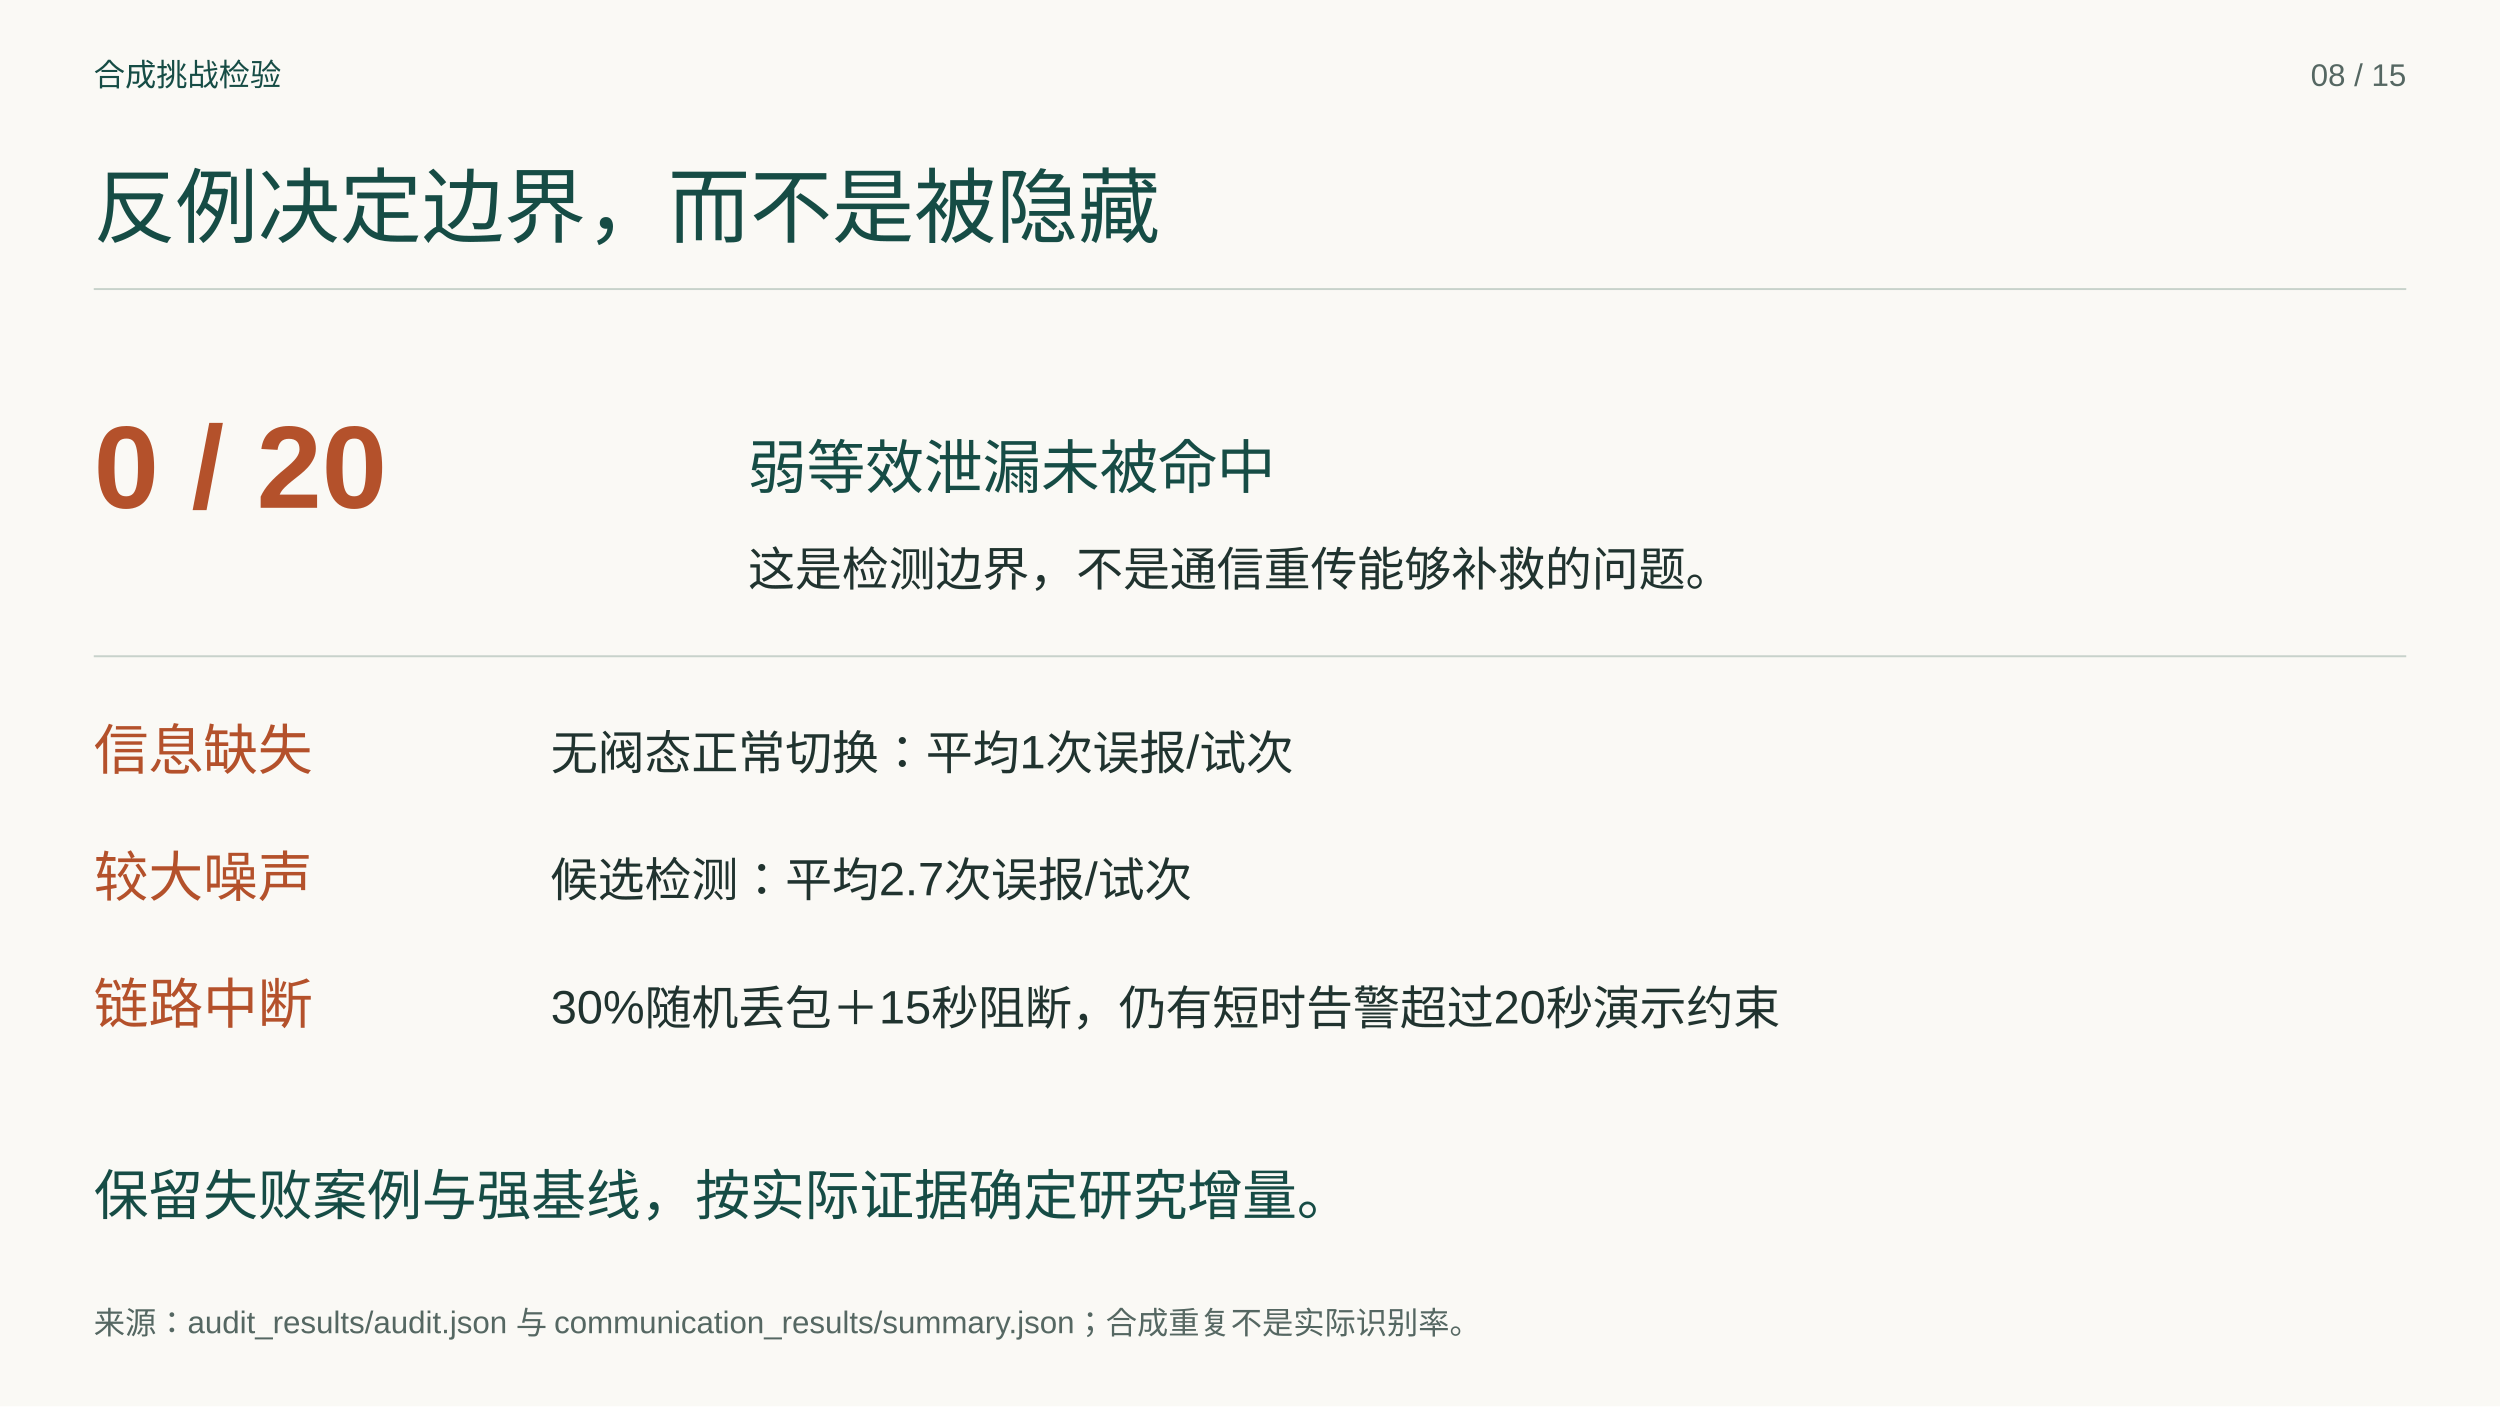
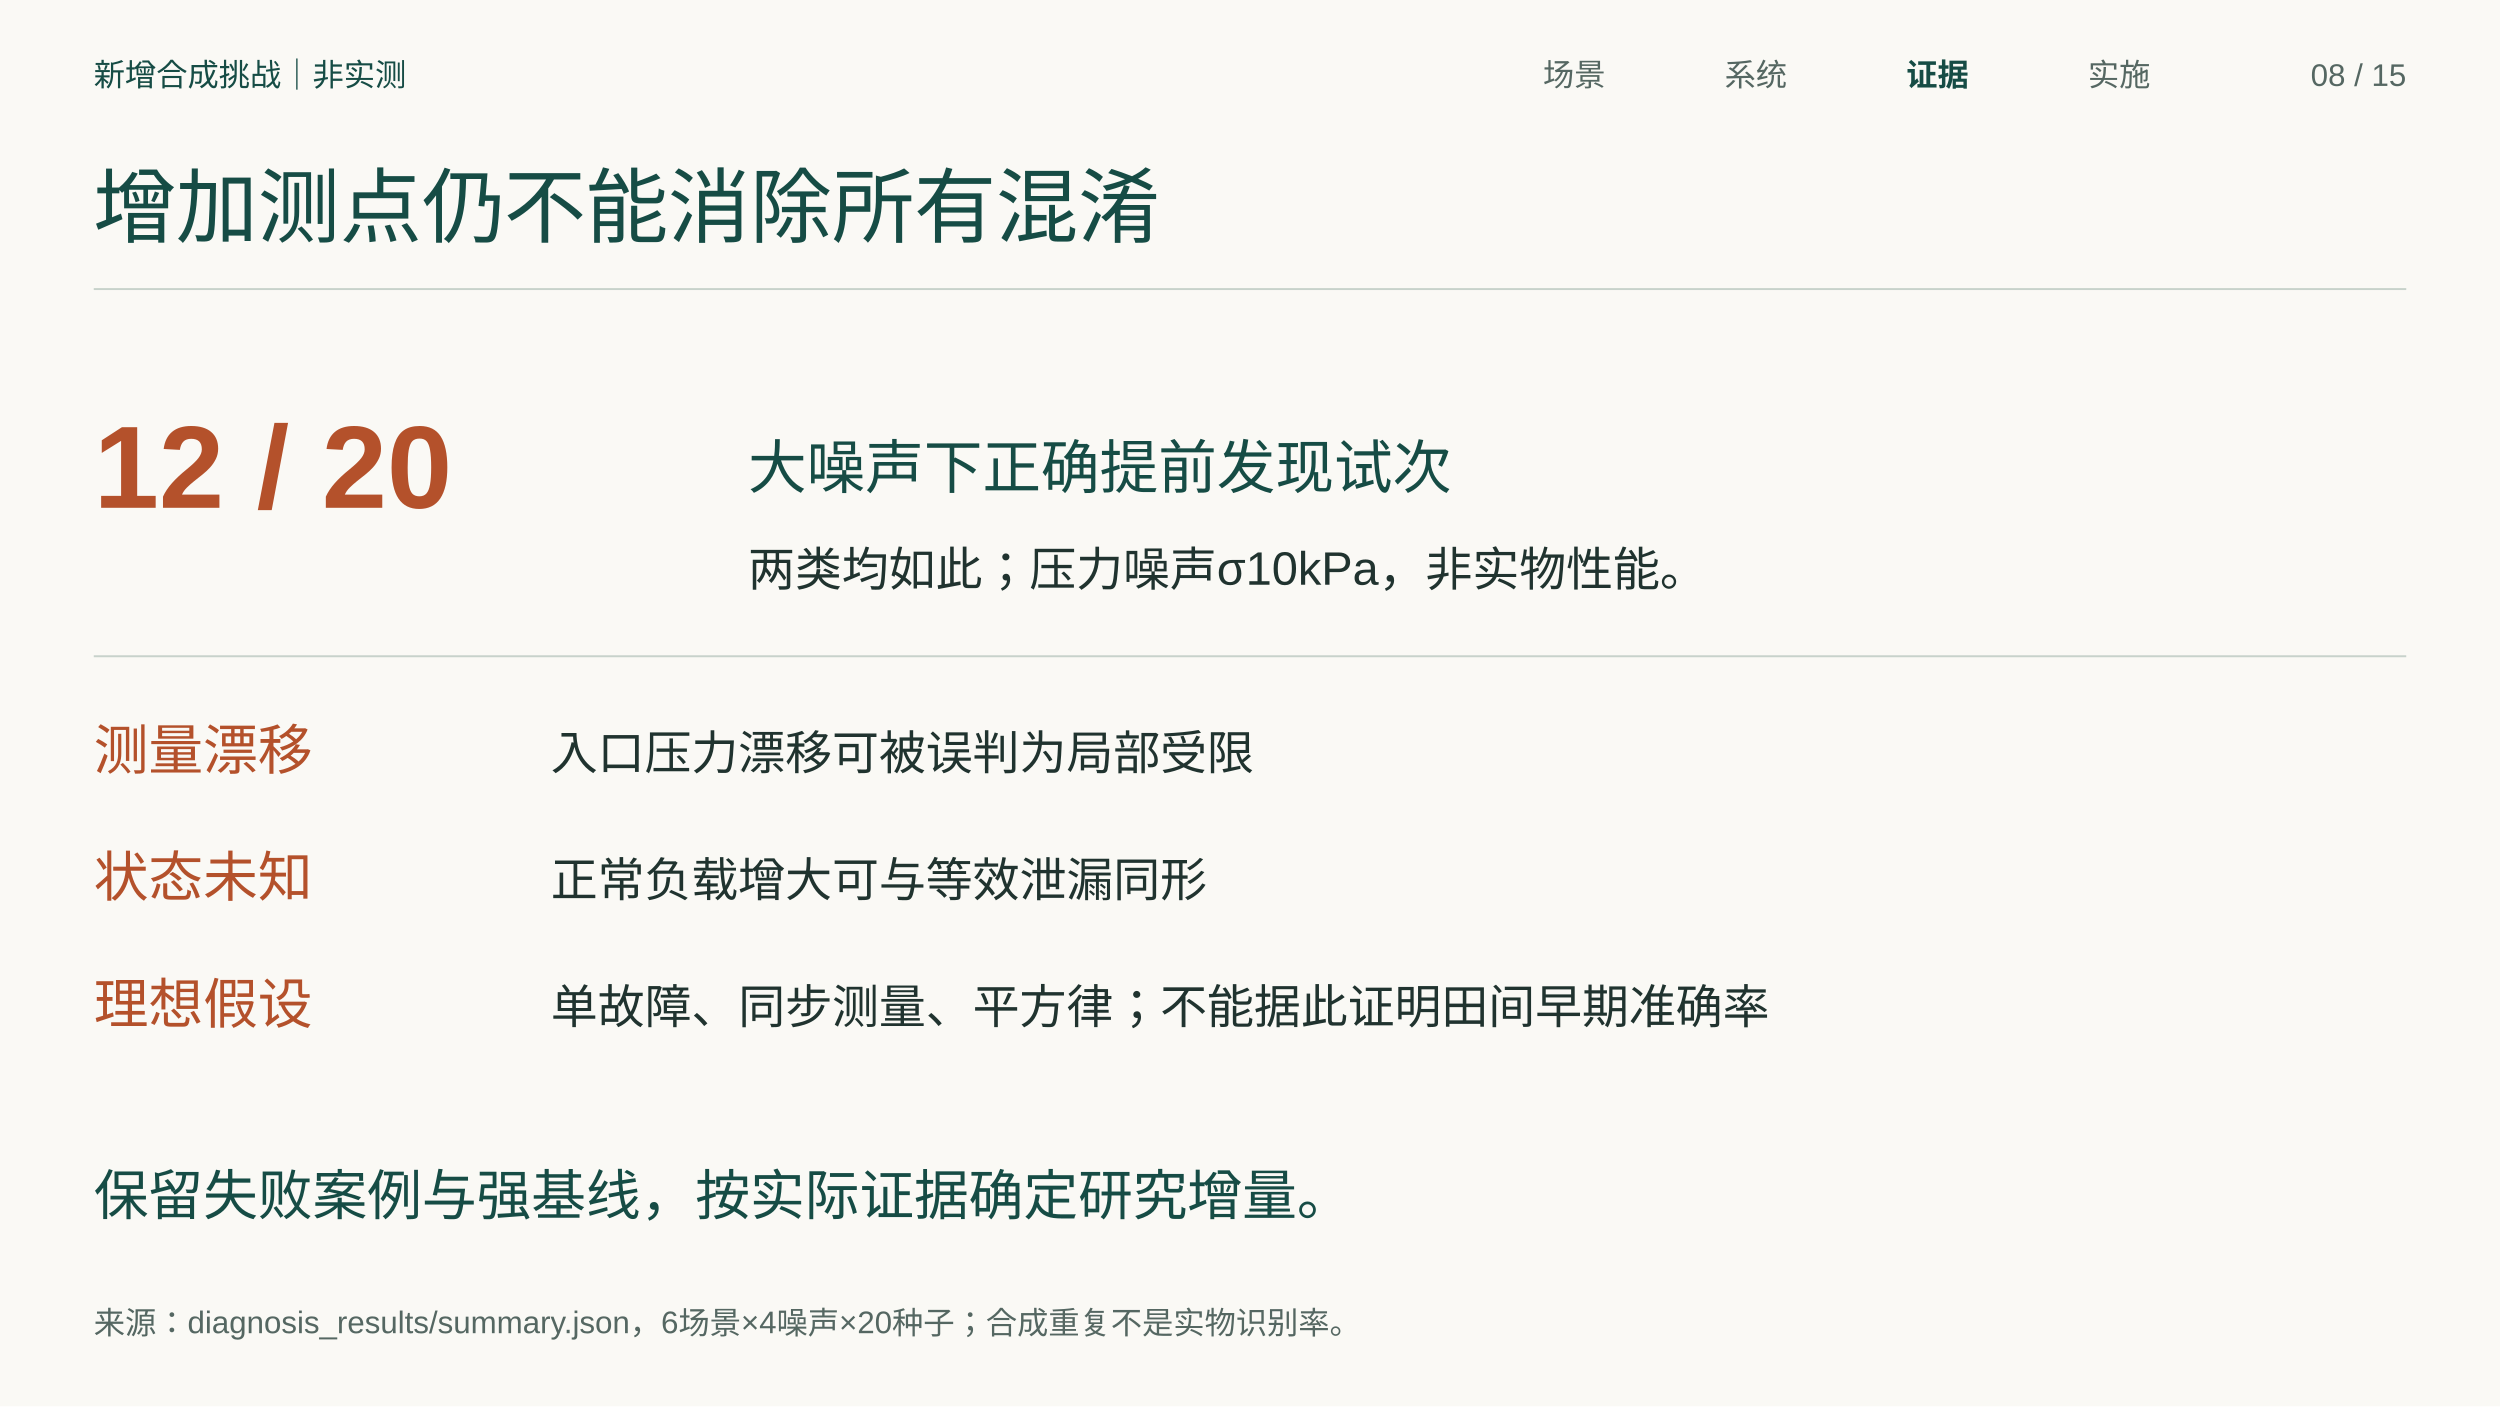
<svg xmlns="http://www.w3.org/2000/svg" viewBox="0 0 1280 720" data-pptx-page-role="content" font-family="Microsoft YaHei, Arial">
  <rect id="page-background" data-pptx-role="background" x="0" y="0" width="1280" height="720" rx="0" fill="#FAF9F5" stroke="none" />
-   <text id="page-kicker" data-pptx-role="header" x="48" y="44" font-size="16" fill="#164C45">合成挑战检验</text>
+   <text id="page-kicker" data-pptx-role="header" x="48" y="44" font-size="16" fill="#164C45">新增合成挑战｜非实测</text>
+   <text id="page-route-0" data-pptx-role="header" x="790" y="44" font-size="16" fill="#556762">场景</text>
+   <text id="page-route-1" data-pptx-role="header" x="883" y="44" font-size="16" fill="#556762">系统</text>
+   <text id="page-route-2" data-pptx-role="header" x="976" y="44" font-size="16" fill="#164C45" font-weight="bold">证据</text>
+   <text id="page-route-3" data-pptx-role="header" x="1069" y="44" font-size="16" fill="#556762">实施</text>
  <g id="page-title" data-pptx-bounds="48 65 1184 95">
-     <text x="48" y="121" font-family="SimHei, Arial" font-size="42" fill="#164C45" text-anchor="start">反例决定边界，而不是被隐藏</text>
+     <text x="48" y="121" font-family="SimHei, Arial" font-size="42" fill="#164C45" text-anchor="start">增加测点仍不能消除所有混淆</text>
  </g>
  <line id="header-rule" data-pptx-role="decoration" x1="48" y1="148" x2="1232" y2="148" stroke="#C7D2CB" stroke-width="1" />
-   <text id="source-footer" data-pptx-role="footer" x="48" y="683" font-size="16" fill="#556762">来源：audit_results/audit.json 与 communication_results/summary.json；合成重复不是实际识别率。</text>
+   <text id="source-footer" data-pptx-role="footer" x="48" y="683" font-size="16" fill="#556762">来源：diagnosis_results/summary.json，6场景×4噪声×20种子；合成重复不是实物识别率。</text>
  <text id="page-number" data-pptx-role="page-number" x="1232" y="44" font-size="16" text-anchor="end" fill="#556762">08 / 15</text>
  <g id="failure-boundaries" data-pptx-bounds="48 175 1184 467">
-     <text x="48" y="260" font-size="60" fill="#B4512B" text-anchor="start" font-weight="bold">0 / 20</text>
-     <text x="383" y="250" font-size="30" fill="#164C45" text-anchor="start">弱等效泄漏未被命中</text>
-     <text x="383" y="300" font-size="24" fill="#20332F" text-anchor="start">这是检测边界，不是通信重传能够补救的问题。</text>
+     <text x="48" y="260" font-size="60" fill="#B4512B" text-anchor="start" font-weight="bold">12 / 20</text>
+     <text x="383" y="250" font-size="30" fill="#164C45" text-anchor="start">大噪声下正确提前发现试次</text>
+     <text x="383" y="300" font-size="24" fill="#20332F" text-anchor="start">两类均如此；压力噪声σ10kPa，非实物性能。</text>
    <line x1="48" y1="336" x2="1232" y2="336" stroke="#C7D2CB" stroke-width="1" />
-     <text x="48" y="394" font-size="28" fill="#B4512B" text-anchor="start">信息缺失</text>
-     <text x="282" y="394" font-size="24" fill="#20332F" text-anchor="start">无阀态正常切换：平均1次误报/试次</text>
-     <text x="48" y="459" font-size="28" fill="#B4512B" text-anchor="start">较大噪声</text>
-     <text x="282" y="459" font-size="24" fill="#20332F" text-anchor="start">候选检测：平均2.7次误报/试次</text>
-     <text x="48" y="524" font-size="28" fill="#B4512B" text-anchor="start">链路中断</text>
-     <text x="282" y="524" font-size="24" fill="#20332F">30%随机丢包＋15秒阻断，仍有短时告警超过20秒演示约束</text>
+     <text x="48" y="394" font-size="28" fill="#B4512B" text-anchor="start">测量漂移</text>
+     <text x="282" y="394" font-size="24" fill="#20332F" text-anchor="start">入口压力漂移可被误判为局部受限</text>
+     <text x="48" y="459" font-size="28" fill="#B4512B" text-anchor="start">状态未知</text>
+     <text x="282" y="459" font-size="24" fill="#20332F" text-anchor="start">正常负载增大可与等效泄漏同形</text>
+     <text x="48" y="524" font-size="28" fill="#B4512B" text-anchor="start">理想假设</text>
+     <text x="282" y="524" font-size="24" fill="#20332F">单故障、同步测量、平方律；不能据此证明田间早期准确率</text>
    <text x="48" y="622" font-size="28" fill="#164C45" text-anchor="start">保留失败案例与强基线，按实际证据确定研究增量。</text>
  </g>
</svg>
